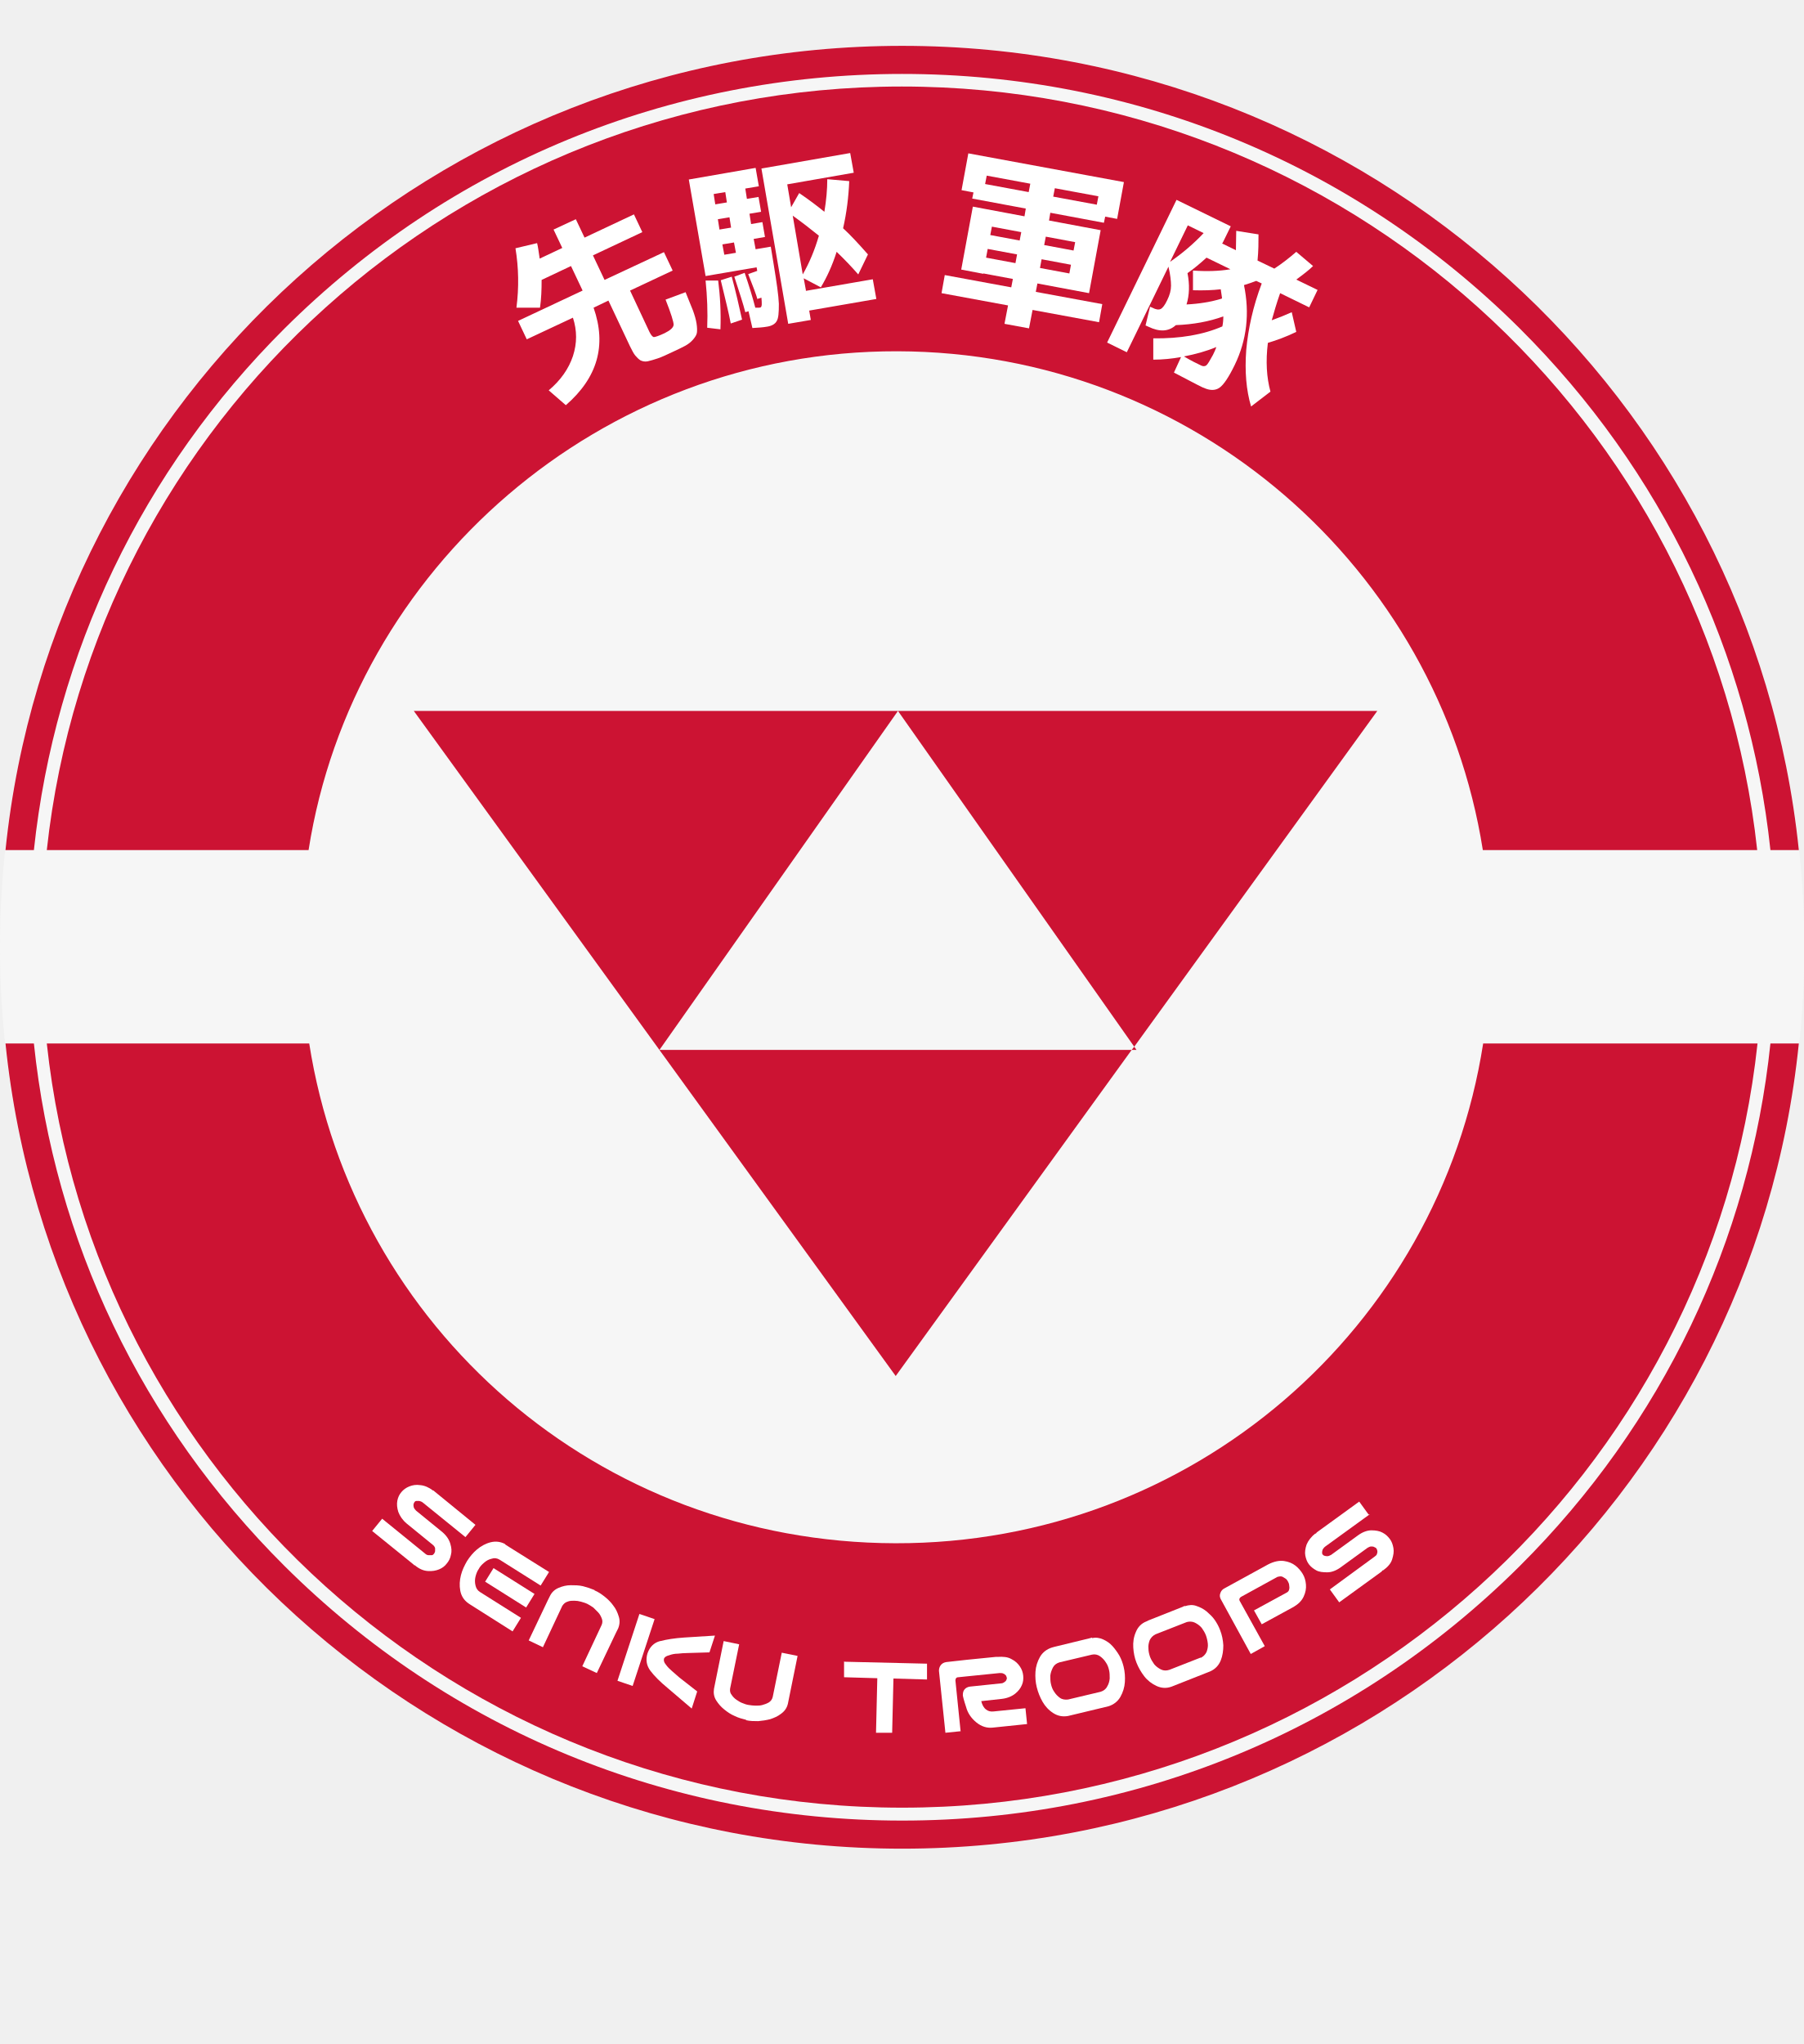
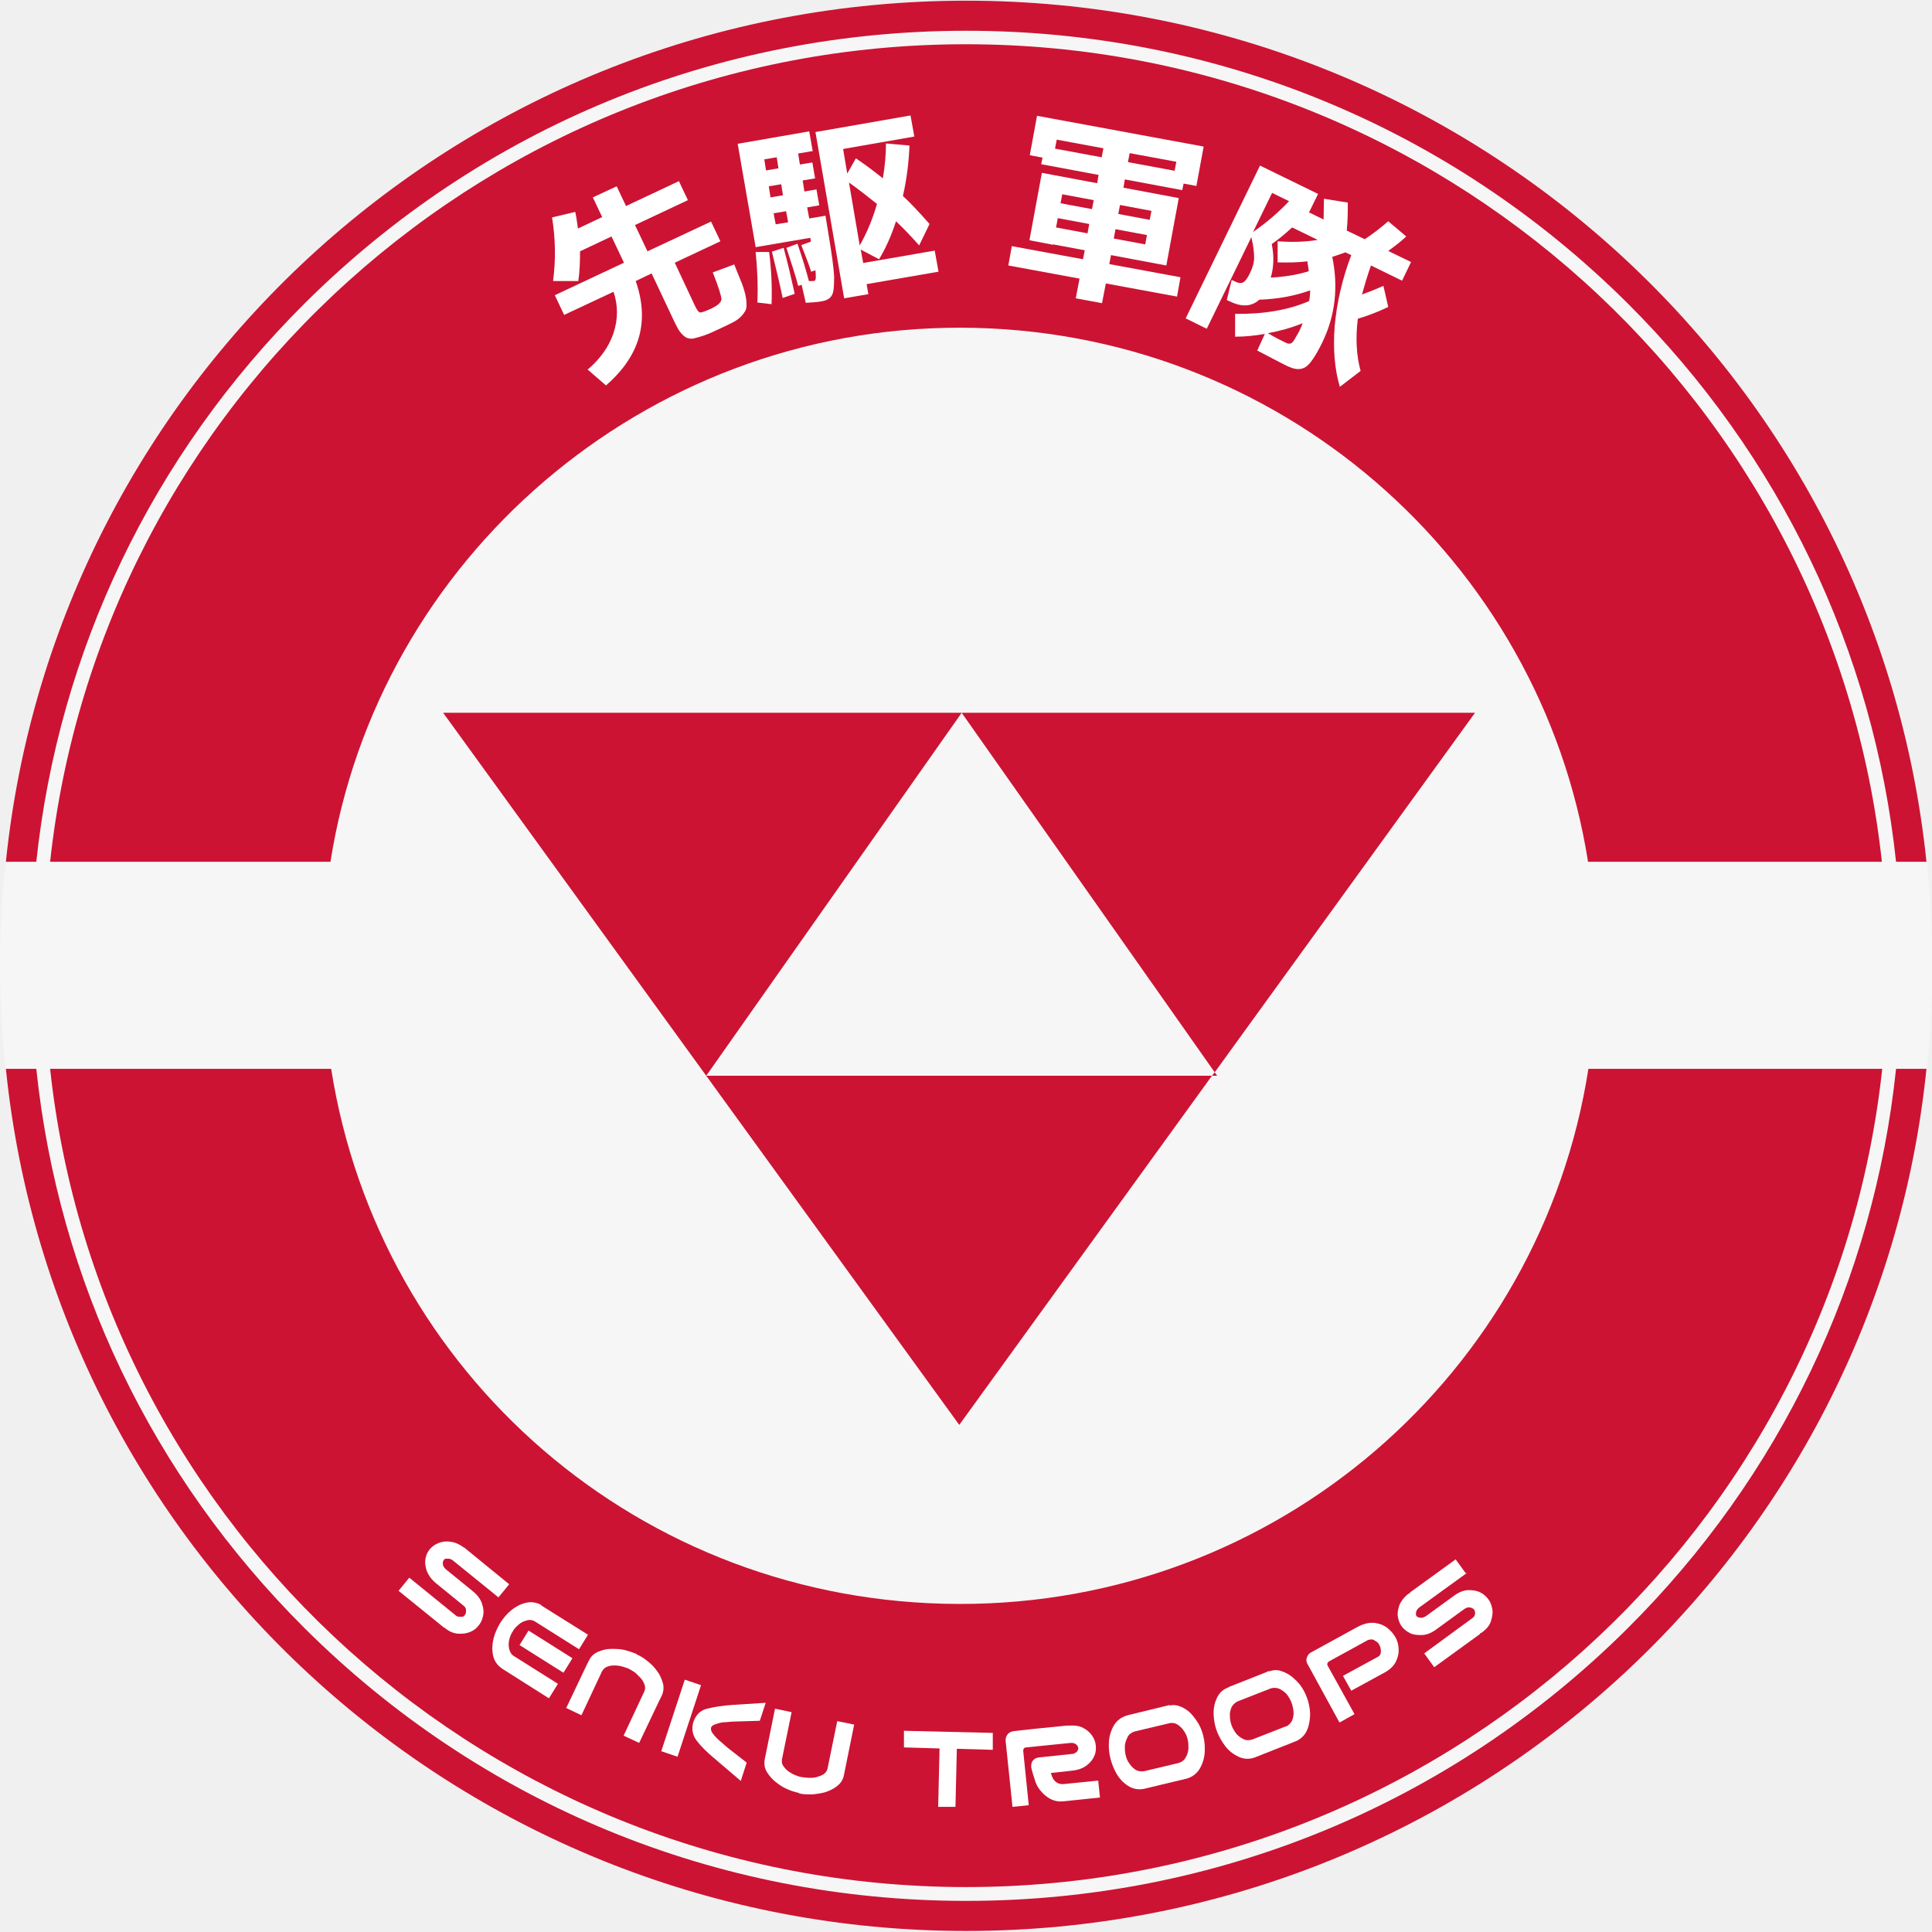
- <svg xmlns="http://www.w3.org/2000/svg" id="uuid-e7f3f72d-f693-4bf3-8cc2-7f1371e59fe4" version="1.1" viewBox="0 0 558.9 633.1">
+ <svg xmlns="http://www.w3.org/2000/svg" id="uuid-e7f3f72d-f693-4bf3-8cc2-7f1371e59fe4" version="1.1" viewBox="0 14 558.9 558.9">
  <defs>
    <style>
      .st0 {
        fill: #f6f6f6;
      }

      .st1 {
        fill: #fff;
      }

      .st2 {
        isolation: isolate;
      }

      .st3 {
        fill: #cc1333;
      }
    </style>
  </defs>
  <ellipse class="st0" cx="279.5" cy="293.4" rx="279.5" ry="279.2" />
  <g>
    <path class="st3" d="M544.4,263.3c-14.4-132.8-127.7-236.5-265-236.5S28.9,130.5,14.5,263.3h81.1c13.7-87.4,90.5-154.7,182.4-154.5,91.8.2,167.6,67.2,181.4,154.5h85,0Z" />
    <path class="st3" d="M279.5,559.9c137.3,0,250.7-103.8,265-236.7h-85c-13.7,88-90,155-182.1,154.8-92.3-.2-167.8-66.9-181.6-154.8H14.5c14.3,132.9,127.7,236.7,265,236.7h0Z" />
    <path class="st3" d="M555.7,323.2h-7.2c-6.4,61.1-33.4,117.8-77.7,161.9-51.1,50.8-119,78.8-191.3,78.8s-140.2-28-191.3-78.8c-44.3-44.1-71.3-100.7-77.7-161.9H1.7c14.3,140.1,133.2,249.4,277.8,249.4s263.5-109.3,277.8-249.4h-1.6Z" />
    <path class="st3" d="M10.5,263.3c6.5-61,33.5-117.6,77.7-161.6,51.1-50.8,119-78.8,191.3-78.8s140.2,28,191.3,78.8c44.2,44,71.2,100.6,77.7,161.6h8.8C542.8,123.3,424,14.2,279.5,14.2S16.1,123.3,1.7,263.3h8.8Z" />
  </g>
  <g class="st2">
    <g class="st2">
      <path class="st1" d="M144.2,476.1l-13.2-10.7c-.4-.3-.7-.4-1.1-.5-.4,0-.7,0-.9,0-.3,0-.5.2-.6.4-.2.2-.2.4-.3.7,0,.3,0,.6.1.9.1.3.4.7.7,1l8.1,6.6c1.3,1.1,2.1,2.3,2.5,3.6.4,1.3.5,2.4.2,3.5-.2,1.1-.7,2-1.3,2.7-.6.8-1.4,1.4-2.4,1.8-1,.4-2.1.6-3.5.5s-2.7-.7-4-1.8h-.2c-.1-.2-.3-.3-.4-.4l-12.6-10.2,3.1-3.8,13.3,10.8c.3.3.7.5,1.1.5.4,0,.7,0,1,0s.5-.3.7-.5c.1-.1.2-.4.3-.7,0-.3,0-.7,0-1-.1-.3-.3-.7-.7-1l-8.1-6.6c-1.3-1.1-2.1-2.3-2.6-3.6-.4-1.3-.5-2.4-.3-3.5.2-1,.6-1.9,1.3-2.7.6-.7,1.4-1.3,2.4-1.7,1-.4,2.1-.6,3.4-.4,1.3.1,2.7.7,4,1.7h.2c.1.2.3.3.4.4l12.5,10.2-3.1,3.8Z" />
    </g>
  </g>
  <g class="st2">
    <g class="st2">
      <path class="st1" d="M156.4,478.3l1.4.9,12.3,7.7-2.6,4.2-12.7-8c-.8-.5-1.7-.6-2.5-.3-.9.2-1.6.6-2.3,1.2-.7.6-1.3,1.2-1.7,2-.5.7-.8,1.6-1,2.4-.2.9-.2,1.7,0,2.6.2.9.6,1.6,1.4,2.1l12.7,8-2.6,4.2-13.1-8.3-.6-.4c-1.4-1-2.2-2.3-2.5-3.9-.3-1.6-.2-3.2.2-4.8.4-1.6,1.1-3,1.9-4.4.9-1.4,1.9-2.6,3.1-3.6,1.2-1,2.6-1.8,4.2-2.2,1.6-.4,3.1-.2,4.6.6ZM163,497.9l-12.7-8,2.6-4.2,12.7,8-2.6,4.2Z" />
    </g>
  </g>
  <g class="st2">
    <g class="st2">
      <path class="st1" d="M184.2,492.6c1.2.5,2.2,1.2,3.2,2,1,.8,1.9,1.7,2.6,2.7.8,1,1.3,2.1,1.7,3.4.4,1.2.3,2.5-.2,3.7l-.7,1.4-5.9,12.4-4.5-2.1,6-12.8c.3-.7.3-1.4,0-2.1-.3-.7-.6-1.3-1.1-1.8-.5-.5-1-1-1.5-1.5-.6-.4-1.2-.8-1.8-1.1s-1.3-.5-2-.7c-.7-.2-1.4-.3-2.1-.3-.7,0-1.4,0-2.1.3-.7.2-1.2.7-1.6,1.3l-6,12.8-4.4-2.1,5.9-12.4.7-1.4c.6-1.2,1.5-2,2.7-2.5,1.2-.5,2.4-.8,3.7-.8,1.3,0,2.5,0,3.8.3,1.2.3,2.4.7,3.6,1.2Z" />
    </g>
  </g>
  <g class="st2">
    <g class="st2">
      <path class="st1" d="M202.8,501.5l-6.8,20.7-4.7-1.6,6.8-20.7,4.7,1.6ZM204.6,508.3c1.9-.5,4.4-.9,7.4-1.1l9.5-.6-1.7,5.2-6.7.2c-1.1,0-2.1.1-3.1.2-1,0-1.9.2-2.7.5-.8.2-1.4.5-1.6,1.1-.1.5,0,1.1.6,1.8.5.7,1.2,1.4,1.9,2,.7.6,1.5,1.3,2.3,2l5.5,4.3-1.7,5.3-7.5-6.4c-2.3-1.9-4.1-3.7-5.3-5.3-1.2-1.6-1.5-3.4-.9-5.4.7-2,2-3.3,3.9-3.8Z" />
    </g>
  </g>
  <g class="st2">
    <g class="st2">
      <path class="st1" d="M231.2,532.7c-1.2-.3-2.4-.6-3.6-1.2-1.2-.5-2.2-1.2-3.2-2-1-.8-1.8-1.7-2.5-2.8-.7-1.1-.9-2.3-.7-3.6l.3-1.5,2.7-13.3,4.8,1-2.8,13.7c-.1.8,0,1.4.5,2,.4.6.9,1.1,1.5,1.5.6.4,1.2.8,1.8,1,.7.3,1.3.5,2,.6.7.1,1.4.2,2.1.2.7,0,1.4,0,2.1-.2.7-.2,1.3-.4,2-.8.6-.4,1-.9,1.2-1.7l2.8-13.7,4.9,1-2.7,13.3-.3,1.5c-.3,1.3-1,2.3-2.1,3.1-1,.8-2.2,1.3-3.4,1.7-1.2.3-2.5.5-3.7.6-1.3,0-2.5,0-3.8-.3Z" />
    </g>
  </g>
  <g class="st2">
    <g class="st2">
      <path class="st1" d="M261.7,514.7l25.5.6v4.9c-.1,0-10.4-.3-10.4-.3l-.4,16.8h-5c0-.1.4-16.9.4-16.9l-10.3-.3v-4.9Z" />
    </g>
  </g>
  <g class="st2">
    <g class="st2">
      <path class="st1" d="M297.8,536.2l-4.9.5-2-19.2c0-.7.2-1.3.6-1.8.4-.5,1-.8,1.7-.9l1.8-.2,4.5-.5,9-.9c.1,0,.3,0,.4,0h.2c1.7-.1,3.1,0,4.3.7,1.2.6,2,1.4,2.6,2.3.6.9.9,1.8,1,2.8.1,1,0,2-.4,2.9-.4,1-1.1,1.9-2.1,2.7-1,.8-2.4,1.4-4.1,1.6l-6.4.7c.3,1.2.8,2.1,1.5,2.6.6.5,1.4.7,2.3.6l9.9-1,.5,4.9-10.6,1.1c-1.8.2-3.5-.3-5.1-1.6-1.6-1.3-2.7-2.9-3.2-4.8-.7-2.1-1-3.4-1-3.6,0-.7.1-1.3.5-1.8s1-.8,1.7-.9l9.6-1c.5,0,.8-.2,1.1-.4.3-.2.5-.4.6-.7.1-.2.2-.5.1-.7s-.1-.5-.3-.7c-.2-.2-.4-.4-.7-.5-.3-.2-.7-.2-1.2-.2l-9.9,1-2.9.3c-.6,0-.9.4-.9,1l1.6,15.7Z" />
    </g>
  </g>
  <g class="st2">
    <g class="st2">
      <path class="st1" d="M338.3,507.4c1.2-.3,2.4-.1,3.5.4,1.1.5,2.1,1.2,2.9,2.1.8.9,1.5,1.9,2.1,2.9.6,1.1,1,2.2,1.3,3.4.4,1.6.5,3.2.4,4.8-.1,1.6-.6,3.2-1.4,4.6-.8,1.4-2.1,2.4-3.7,2.9l-12.5,3c-1.7.3-3.2,0-4.6-.9-1.4-.9-2.5-2.1-3.3-3.5-.8-1.4-1.4-2.9-1.8-4.5s-.5-3.2-.4-4.8c.1-1.6.6-3.2,1.4-4.6.8-1.4,2.1-2.4,3.7-2.9l.7-.2,11.1-2.7.7-.2ZM341,524c.9-.3,1.6-.8,2-1.6.5-.8.7-1.6.8-2.5,0-.9,0-1.8-.2-2.6-.2-.9-.5-1.7-1-2.4-.5-.8-1.1-1.4-1.8-1.9-.7-.5-1.6-.7-2.5-.5l-10.1,2.4c-.9.3-1.6.8-2,1.6-.4.8-.7,1.6-.8,2.5,0,.9,0,1.8.2,2.6.2.9.5,1.7,1,2.4.5.8,1.1,1.4,1.8,1.9s1.6.6,2.5.5l10.1-2.4Z" />
    </g>
  </g>
  <g class="st2">
    <g class="st2">
      <path class="st1" d="M367.1,497.5c1.2-.4,2.4-.5,3.5-.1,1.2.4,2.2.9,3.2,1.7.9.8,1.8,1.6,2.5,2.6s1.3,2.1,1.7,3.2c.6,1.5.9,3.1,1,4.7,0,1.6-.2,3.2-.8,4.7-.6,1.5-1.7,2.7-3.3,3.4l-11.9,4.7c-1.6.6-3.2.5-4.7-.2-1.5-.7-2.8-1.7-3.8-3-1-1.3-1.8-2.7-2.4-4.2-.6-1.5-.9-3.1-1-4.7-.1-1.6.1-3.2.8-4.8.6-1.5,1.7-2.7,3.3-3.3l.6-.3,10.6-4.2.6-.3ZM372,513.5c.8-.4,1.4-1,1.8-1.8.3-.8.5-1.7.4-2.6s-.3-1.8-.6-2.6-.8-1.6-1.3-2.3c-.6-.7-1.3-1.2-2.1-1.6-.8-.4-1.7-.4-2.5-.2l-9.7,3.8c-.8.4-1.4,1-1.8,1.8-.3.8-.5,1.7-.4,2.6,0,.9.2,1.7.5,2.6.3.8.8,1.6,1.3,2.3.6.7,1.3,1.2,2.1,1.6.8.4,1.7.4,2.6.1l9.7-3.8Z" />
    </g>
  </g>
  <g class="st2">
    <g class="st2">
      <path class="st1" d="M391.8,509.9l-4.3,2.4-9.3-17c-.3-.6-.4-1.2-.1-1.9.2-.6.6-1.1,1.2-1.4l13.5-7.4c1.9-1,3.6-1.3,5-1.1,1.4.2,2.6.7,3.5,1.4s1.7,1.6,2.3,2.6c.6,1,.9,2.1,1,3.3.1,1.2-.1,2.4-.7,3.7s-1.6,2.3-3.1,3.2l-9.9,5.4-2.4-4.3,10.1-5.5c.4-.2.7-.5.8-1,.1-.4.1-.8,0-1.3,0-.4-.2-.8-.4-1.2-.2-.3-.4-.7-.8-.9s-.7-.5-1.1-.6c-.4-.1-.8,0-1.3.1l-11.3,6.2c-.5.3-.7.8-.4,1.3l7.7,13.9Z" />
    </g>
  </g>
  <g class="st2">
    <g class="st2">
      <path class="st1" d="M424.4,469l-13.8,10c-.4.3-.6.6-.8.9-.1.3-.2.6-.2.9,0,.3,0,.5.2.7.1.2.3.3.6.4.3.1.6.1.9.1s.7-.2,1.1-.4l8.4-6.1c1.4-1,2.8-1.5,4.1-1.5,1.3,0,2.5.2,3.4.7,1,.5,1.7,1.2,2.3,2,.6.8.9,1.7,1.1,2.8.2,1.1,0,2.2-.4,3.5s-1.4,2.4-2.8,3.4h-.2c-.1.2-.2.3-.3.4l-13.1,9.5-2.9-4,13.8-10.1c.4-.3.7-.5.8-.9.1-.3.2-.7.1-.9,0-.3-.1-.5-.3-.8,0-.1-.3-.3-.6-.4-.3-.2-.6-.2-1-.2-.4,0-.7.2-1.1.4l-8.4,6.1c-1.4,1-2.8,1.5-4.1,1.5-1.3,0-2.5-.1-3.4-.6-.9-.5-1.7-1.1-2.3-1.9-.6-.8-.9-1.7-1.1-2.7s0-2.2.4-3.4c.5-1.2,1.4-2.4,2.7-3.4h.2c.1-.2.2-.3.3-.4l13.1-9.5,2.9,4Z" />
    </g>
  </g>
  <g class="st2">
    <g class="st2">
      <path class="st1" d="M160,95.3c.8-6.2.7-12.3-.3-18.4l6.7-1.6c.3,1.2.5,2.8.8,4.8l7-3.3-2.7-5.7,6.9-3.2,2.7,5.7,15.3-7.2,2.6,5.5-15.3,7.2,3.6,7.6,18.4-8.6,2.7,5.7-13.2,6.2,6,12.8c.5,1,1,1.6,1.4,1.6s1.6-.4,3.3-1.2c1.8-.9,2.7-1.7,2.8-2.6,0-.9-.8-3.5-2.5-7.8l6.2-2.3c1,2.4,1.7,4.3,2.3,5.7.5,1.4.9,2.7,1.1,4,.2,1.3.2,2.3.1,2.9-.1.6-.5,1.3-1.2,2.1-.7.8-1.5,1.4-2.4,1.9-.9.5-2.2,1.1-3.9,1.9-1.9.9-3.4,1.6-4.6,2-1.2.4-2.2.7-3.1.9-.9.2-1.7,0-2.3-.3-.6-.4-1.1-.9-1.6-1.5-.5-.6-1-1.6-1.6-2.8l-6.7-14.2-4.6,2.2c4.1,11.7,1.2,21.7-8.6,30.2l-5.3-4.6c3.7-3.1,6.2-6.7,7.5-10.6,1.3-4,1.3-7.9,0-11.9l-14.3,6.7-2.7-5.7,20-9.4-3.6-7.6-9.1,4.3c0,3-.1,5.9-.5,8.6h-7.2Z" />
    </g>
  </g>
  <g class="st2">
    <g class="st2">
      <path class="st1" d="M234.7,92.8c-.4-1.5-1.4-4.1-2.9-7.9l2.8-1-.2-1.1-15.8,2.7-5.2-29.9,20.7-3.6,1,5.7-4.2.7.5,3.2,3.6-.6.8,4.6-3.6.6.5,3.2,3.5-.6.8,4.6-3.5.6.6,3.2,4.7-.8.9,5.5c.9,5.5,1.5,9.6,1.6,12.2,0,2.7-.1,4.5-.7,5.4-.5.9-1.6,1.5-3.1,1.7-1.1.2-2.6.3-4.4.4l-1.2-5.2-1,.3c-.6-2.4-1.8-6.1-3.4-11l3.2-1.2c1.4,4.1,2.5,7.7,3.3,10.8.6,0,1,0,1.2,0,.3,0,.5-.1.6-.2,0,0,.2-.4.2-.8,0-.5,0-1.2-.1-2.1l-1.3.4ZM219.1,101.5c.2-4.8,0-9.7-.5-14.6h3.9c.6,4.7.9,9.8.7,15.1l-4.2-.5ZM225.2,62.7l-.5-3.2-3.6.6.5,3.2,3.6-.6ZM226,67.3l-3.6.6.5,3.2,3.6-.6-.5-3.2ZM226.4,100.2c-.6-3.2-1.7-7.6-3.1-13.4l3.4-1.1c1.2,4.4,2.2,8.8,3.2,13.3l-3.5,1.2ZM227.4,75.1l-3.6.6.6,3.2,3.6-.6-.6-3.2ZM249.6,90.1l20.8-3.6,1.1,6.1-20.8,3.6.5,2.9-7,1.2-8.3-48.1,27.5-4.8,1.1,6.1-20.6,3.6,1.2,7.1,2.5-4.4c3.1,2.1,5.7,4.1,7.8,5.8.6-3.6.9-6.9.9-10.1l6.8.6c-.2,4.9-.8,9.8-1.9,14.6,2.2,2,4.7,4.7,7.7,8.1l-3,6.2c-2.1-2.4-4.3-4.7-6.7-7-1.4,4.4-3.1,8-4.9,11l-5.3-2.8.7,3.8ZM253.7,73c-2.6-2.1-5.3-4.2-8.1-6.2l3.1,18.2c2-3.5,3.7-7.5,5-12Z" />
    </g>
  </g>
  <g class="st2">
    <g class="st2">
      <path class="st1" d="M304.6,84.8l-6.8-1.3,3.6-19.5,16,3,.4-2.4-16.6-3.1.4-1.9-3.7-.7,2.1-11.4,48.2,8.9-2.1,11.4-3.7-.7-.4,1.9-16.6-3.1-.4,2.4,16,3-3.6,19.5-16-3-.5,2.6,20.6,3.8-1,5.6-20.6-3.8-1.1,5.7-7.6-1.4,1.1-5.7-20.6-3.8,1-5.6,20.6,3.8.5-2.6-9.1-1.7ZM305.2,57l13.5,2.5.5-2.6-13.5-2.5-.5,2.6ZM305.5,79.8l9.1,1.7.5-2.7-9.1-1.7-.5,2.7ZM306.8,72.8l9.1,1.7.5-2.6-9.1-1.7-.5,2.6ZM322.7,80.3l-.5,2.7,9.1,1.7.5-2.7-9.1-1.7ZM323.5,75.9l9.1,1.7.5-2.6-9.1-1.7-.5,2.6ZM339.8,63.4l.5-2.6-13.5-2.5-.5,2.6,13.5,2.5Z" />
    </g>
  </g>
  <g class="st2">
    <g class="st2">
      <path class="st1" d="M372.6,120c-2.1-1-5-2.6-8.9-4.6l2.2-4.8c-2.8.5-5.7.8-8.6.8v-6.6c8.3.1,15.4-1.1,21.4-3.7.2-.9.3-2,.3-3.1-4.4,1.6-9.3,2.5-14.7,2.7-2.2,2-5,2.2-8.5.5l-.9-.4,1.4-5.8.7.3c1.1.6,2,.7,2.6.4.6-.3,1.3-1.2,2-2.7.8-1.6,1.2-3.1,1.2-4.5,0-1.4-.2-3.4-.8-5.9l-12.9,26.5-6.1-3,21.5-44.2,16.8,8.2-2.5,5.1c0,0,0,0-.1.1,0,0,0,.1-.1.1l4.3,2.1c0-2,.1-4,.1-6l6.9,1.1c0,2.4,0,5.1-.3,8.1l5.2,2.5c2.3-1.5,4.5-3.2,6.8-5.2l5.2,4.4c-1.2,1.2-2.9,2.5-5.2,4.2l6.6,3.2-2.6,5.4-9-4.4c-1.1,3.1-1.9,5.9-2.6,8.4,2.2-.8,4.2-1.6,6.2-2.5l1.4,6.1c-3.1,1.5-6.1,2.6-8.8,3.4-.7,5.7-.4,10.7.8,15.1l-6,4.6c-1.5-5-2-10.9-1.5-17.5.6-6.6,2.1-13.5,4.8-20.6l-1.7-.8c-1,.4-2.2.8-3.8,1.3,1.8,8.7.9,17-2.9,24.8-1.8,3.7-3.4,6.1-4.7,7-1.3.9-3,.9-4.9,0ZM372.9,72.2l-4.9-2.4-5.5,11.3c3.9-2.7,7.4-5.7,10.4-8.9ZM376.8,107.5c-3.1,1.3-6.4,2.2-10,2.9,2.2,1.3,4,2.2,5.3,2.8.6.3,1.1.3,1.6,0,.5-.4,1.1-1.5,2.1-3.3.5-1,.8-1.7,1-2.3ZM378.6,92.3c-.2-1.2-.3-2.1-.4-2.7-2.5.3-5.4.4-8.6.3v-6.1c4.1.3,8,.2,11.6-.4l-7.4-3.6c-2.1,1.9-4,3.5-5.9,4.8.7,3.5.6,6.8-.3,9.7,4-.2,7.6-.8,10.9-1.8Z" />
    </g>
  </g>
  <g>
    <polygon class="st3" points="426.7 220.2 278.2 220.2 351.4 324.2 426.7 220.2" />
    <polygon class="st3" points="278.2 220.2 128.2 220.2 277.5 426.2 350.6 325.2 204.3 325.2 278.2 220.2" />
    <polygon class="st3" points="350.6 325.2 352.1 325.2 351.4 324.2 350.6 325.2" />
  </g>
</svg>
